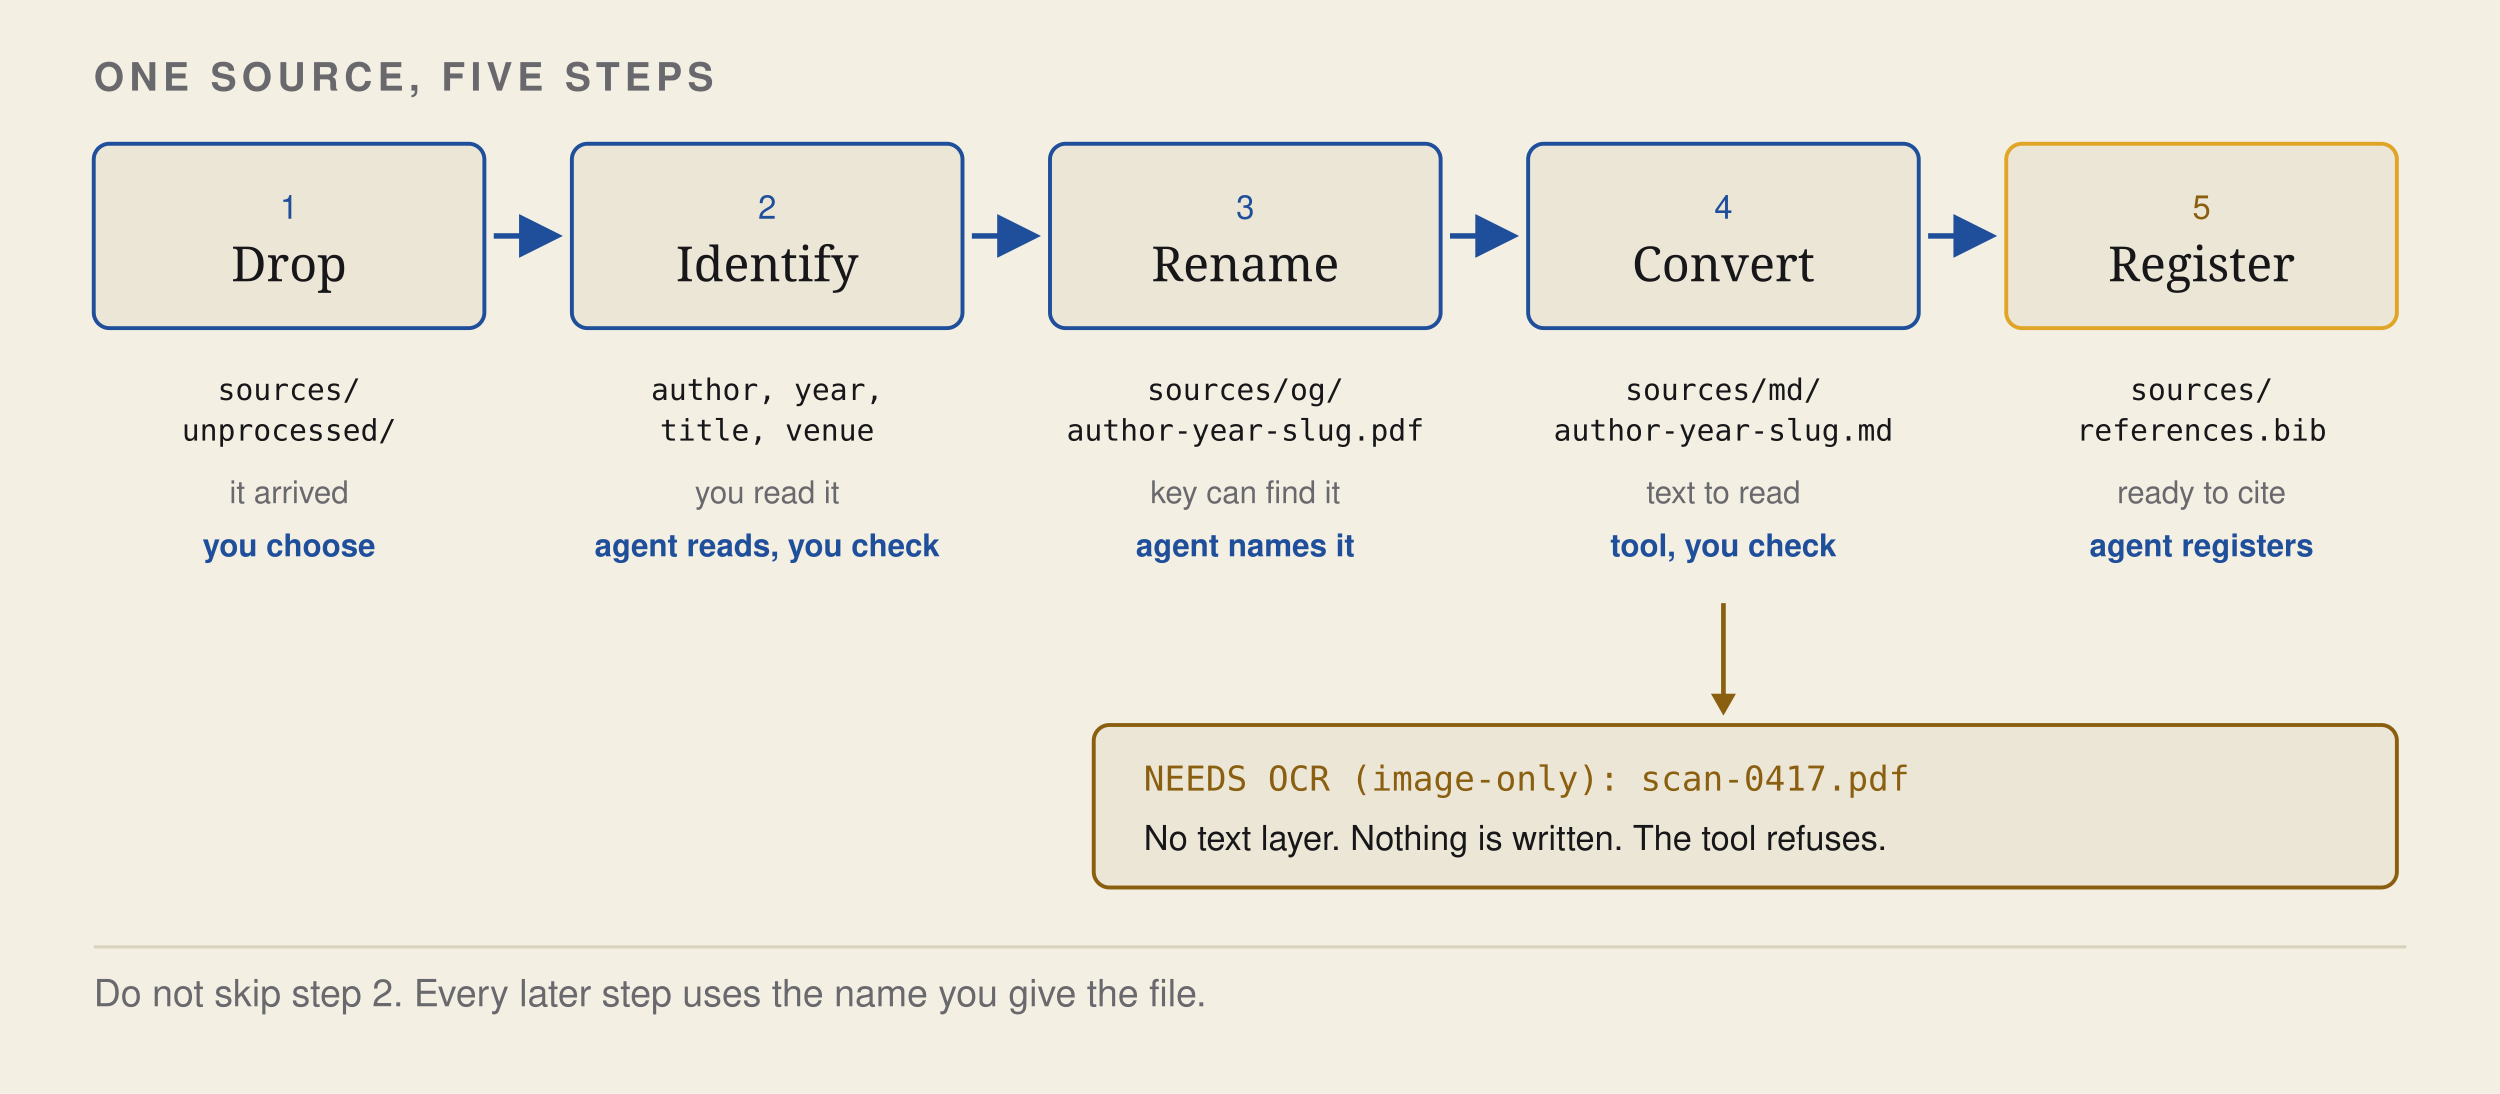
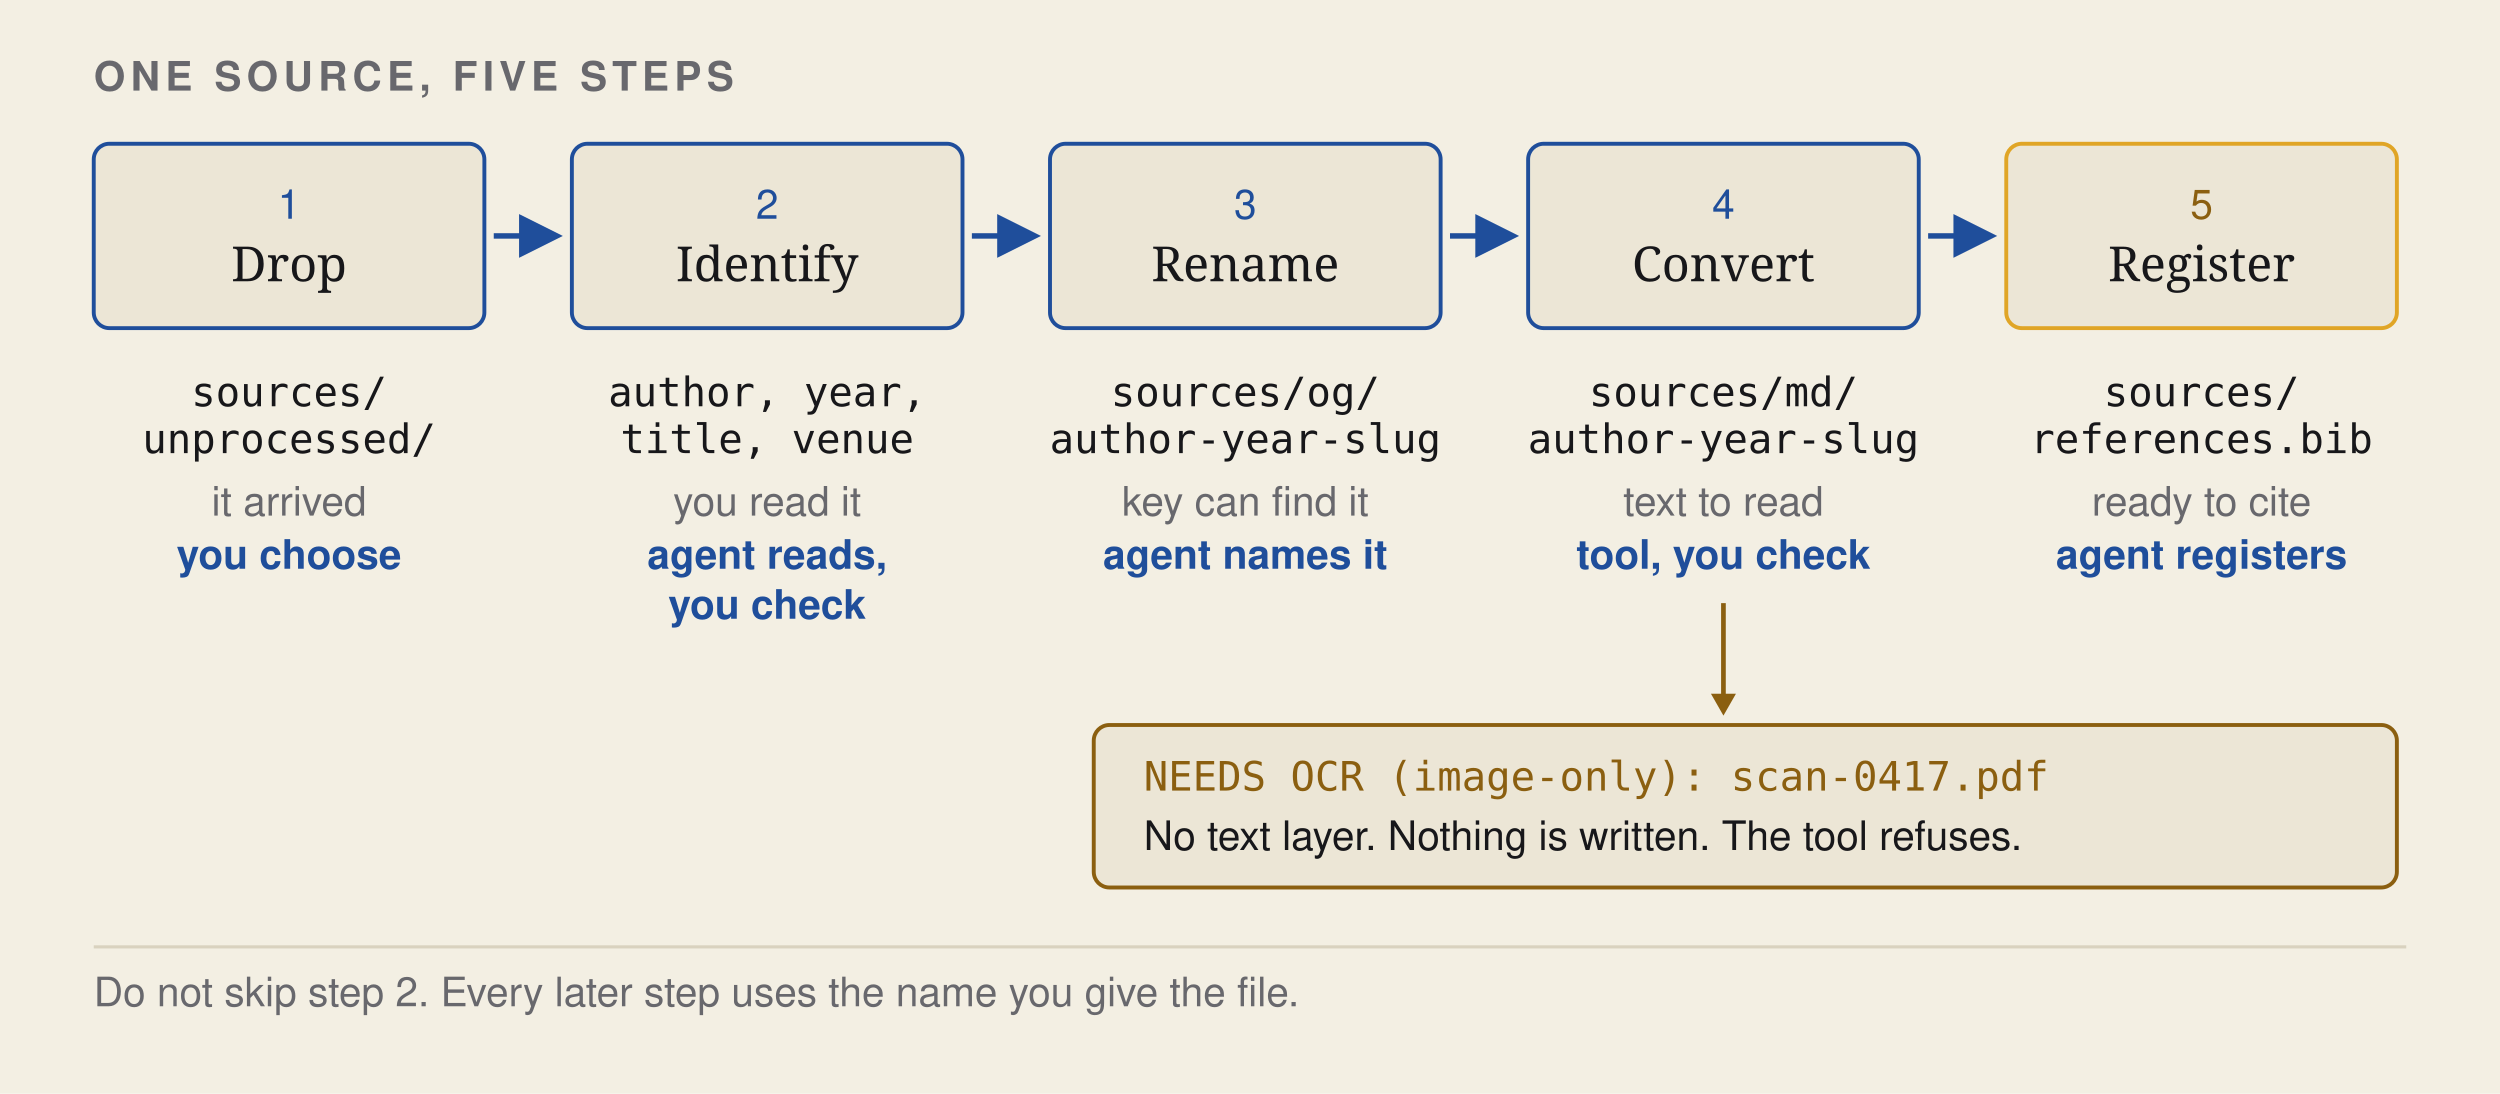
<svg xmlns="http://www.w3.org/2000/svg" viewBox="0 0 1600 700" width="1600" height="700" role="img" aria-label="The intake pipeline in five steps: drop, identify, rename, convert, register. Under each step, what it leaves on disk, and what you or the agent do at that step. A branch off the convert step shows an image-only scan being reported as needing OCR instead of being converted.">
  <defs>
    <marker id="a3" viewBox="0 0 10 10" refX="8.5" refY="5" markerWidth="8" markerHeight="8" orient="auto" markerUnits="strokeWidth">
      <path d="M0,0 L10,5 L0,10 z" fill="#1F4E9B" />
    </marker>
  </defs>
  <rect width="1600" height="700" fill="#F3EFE3" />
-   <text x="60" y="58" font-family="-apple-system,Segoe UI,Helvetica,Arial,sans-serif" font-size="25" font-weight="600" letter-spacing="3.4" fill="#68686D">ONE SOURCE, FIVE STEPS</text>
+   <text x="60" y="58" font-family="-apple-system,Segoe UI,Helvetica,Arial,sans-serif" font-size="26" font-weight="600" letter-spacing="3.4" fill="#68686D">ONE SOURCE, FIVE STEPS</text>
  <g font-family="Georgia,serif" font-size="31" fill="#17171A" text-anchor="middle">
    <rect x="60" y="92" width="250" height="118" rx="10" fill="#ECE6D6" stroke="#1F4E9B" stroke-width="2.5" />
-     <text x="185" y="140" font-family="-apple-system,Segoe UI,Helvetica,Arial,sans-serif" font-size="21" letter-spacing="2" fill="#1F4E9B">1</text>
+     <text x="185" y="140" font-family="-apple-system,Segoe UI,Helvetica,Arial,sans-serif" font-size="26" letter-spacing="2" fill="#1F4E9B">1</text>
    <text x="185" y="180">Drop</text>
    <rect x="366" y="92" width="250" height="118" rx="10" fill="#ECE6D6" stroke="#1F4E9B" stroke-width="2.5" />
-     <text x="491" y="140" font-family="-apple-system,Segoe UI,Helvetica,Arial,sans-serif" font-size="21" letter-spacing="2" fill="#1F4E9B">2</text>
+     <text x="491" y="140" font-family="-apple-system,Segoe UI,Helvetica,Arial,sans-serif" font-size="26" letter-spacing="2" fill="#1F4E9B">2</text>
    <text x="491" y="180">Identify</text>
    <rect x="672" y="92" width="250" height="118" rx="10" fill="#ECE6D6" stroke="#1F4E9B" stroke-width="2.5" />
-     <text x="797" y="140" font-family="-apple-system,Segoe UI,Helvetica,Arial,sans-serif" font-size="21" letter-spacing="2" fill="#1F4E9B">3</text>
+     <text x="797" y="140" font-family="-apple-system,Segoe UI,Helvetica,Arial,sans-serif" font-size="26" letter-spacing="2" fill="#1F4E9B">3</text>
    <text x="797" y="180">Rename</text>
    <rect x="978" y="92" width="250" height="118" rx="10" fill="#ECE6D6" stroke="#1F4E9B" stroke-width="2.5" />
-     <text x="1103" y="140" font-family="-apple-system,Segoe UI,Helvetica,Arial,sans-serif" font-size="21" letter-spacing="2" fill="#1F4E9B">4</text>
+     <text x="1103" y="140" font-family="-apple-system,Segoe UI,Helvetica,Arial,sans-serif" font-size="26" letter-spacing="2" fill="#1F4E9B">4</text>
    <text x="1103" y="180">Convert</text>
    <rect x="1284" y="92" width="250" height="118" rx="10" fill="#ECE6D6" stroke="#E0A526" stroke-width="2.5" />
-     <text x="1409" y="140" font-family="-apple-system,Segoe UI,Helvetica,Arial,sans-serif" font-size="21" letter-spacing="2" fill="#8B5F10">5</text>
+     <text x="1409" y="140" font-family="-apple-system,Segoe UI,Helvetica,Arial,sans-serif" font-size="26" letter-spacing="2" fill="#8B5F10">5</text>
    <text x="1409" y="180">Register</text>
  </g>
  <g stroke="#1F4E9B" stroke-width="3.5" marker-end="url(#a3)">
    <line x1="316" y1="151" x2="356" y2="151" />
    <line x1="622" y1="151" x2="662" y2="151" />
    <line x1="928" y1="151" x2="968" y2="151" />
    <line x1="1234" y1="151" x2="1274" y2="151" />
  </g>
-   <g font-family="Menlo,Consolas,monospace" font-size="19" fill="#17171A" text-anchor="middle">
-     <text x="185" y="256">sources/</text>
-     <text x="185" y="282">unprocessed/</text>
-     <text x="491" y="256">author, year,</text>
-     <text x="491" y="282">title, venue</text>
-     <text x="797" y="256">sources/og/</text>
-     <text x="797" y="282">author-year-slug.pdf</text>
-     <text x="1103" y="256">sources/md/</text>
-     <text x="1103" y="282">author-year-slug.md</text>
-     <text x="1409" y="256">sources/</text>
-     <text x="1409" y="282">references.bib</text>
+   <g font-family="Menlo,Consolas,monospace" font-size="26" fill="#17171A" text-anchor="middle">
+     <text x="185" y="260">sources/</text>
+     <text x="185" y="290">unprocessed/</text>
+     <text x="491" y="260">author, year,</text>
+     <text x="491" y="290">title, venue</text>
+     <text x="797" y="260">sources/og/</text>
+     <text x="797" y="290">author-year-slug</text>
+     <text x="1103" y="260">sources/md/</text>
+     <text x="1103" y="290">author-year-slug</text>
+     <text x="1409" y="260">sources/</text>
+     <text x="1409" y="290">references.bib</text>
  </g>
-   <g font-family="-apple-system,Segoe UI,Helvetica,Arial,sans-serif" font-size="20" fill="#68686D" text-anchor="middle">
-     <text x="185" y="322">it arrived</text>
-     <text x="491" y="322">you read it</text>
-     <text x="797" y="322">key can find it</text>
-     <text x="1103" y="322">text to read</text>
-     <text x="1409" y="322">ready to cite</text>
+   <g font-family="-apple-system,Segoe UI,Helvetica,Arial,sans-serif" font-size="26" fill="#68686D" text-anchor="middle">
+     <text x="185" y="330">it arrived</text>
+     <text x="491" y="330">you read it</text>
+     <text x="797" y="330">key can find it</text>
+     <text x="1103" y="330">text to read</text>
+     <text x="1409" y="330">ready to cite</text>
  </g>
-   <g font-family="-apple-system,Segoe UI,Helvetica,Arial,sans-serif" font-size="20" font-weight="600" fill="#1F4E9B" text-anchor="middle">
-     <text x="185" y="356">you choose</text>
-     <text x="491" y="356">agent reads, you check</text>
-     <text x="797" y="356">agent names it</text>
-     <text x="1103" y="356">tool, you check</text>
-     <text x="1409" y="356">agent registers</text>
+   <g font-family="-apple-system,Segoe UI,Helvetica,Arial,sans-serif" font-size="26" font-weight="600" fill="#1F4E9B" text-anchor="middle">
+     <text x="185" y="364">you choose</text>
+     <text x="491" y="364">agent reads,</text>
+     <text x="491" y="396">you check</text>
+     <text x="797" y="364">agent names it</text>
+     <text x="1103" y="364">tool, you check</text>
+     <text x="1409" y="364">agent registers</text>
  </g>
  <line x1="1103" y1="386" x2="1103" y2="452" stroke="#8B5F10" stroke-width="3" />
  <path d="M1095,444 L1103,458 L1111,444 z" fill="#8B5F10" />
  <rect x="700" y="464" width="834" height="104" rx="10" fill="#ECE6D6" stroke="#8B5F10" stroke-width="2.5" />
-   <text x="732" y="506" font-family="Menlo,Consolas,monospace" font-size="22" fill="#8B5F10">NEEDS OCR (image-only): scan-0417.pdf</text>
-   <text x="732" y="544" font-family="-apple-system,Segoe UI,Helvetica,Arial,sans-serif" font-size="22" fill="#17171A">No text layer. Nothing is written. The tool refuses.</text>
+   <text x="732" y="506" font-family="Menlo,Consolas,monospace" font-size="26" fill="#8B5F10">NEEDS OCR (image-only): scan-0417.pdf</text>
+   <text x="732" y="544" font-family="-apple-system,Segoe UI,Helvetica,Arial,sans-serif" font-size="26" fill="#17171A">No text layer. Nothing is written. The tool refuses.</text>
  <line x1="60" y1="606" x2="1540" y2="606" stroke="#d9d2bf" stroke-width="2" />
-   <text x="60" y="644" font-family="-apple-system,Segoe UI,Helvetica,Arial,sans-serif" font-size="24" fill="#68686D">Do not skip step 2. Every later step uses the name you give the file.</text>
+   <text x="60" y="644" font-family="-apple-system,Segoe UI,Helvetica,Arial,sans-serif" font-size="26" fill="#68686D">Do not skip step 2. Every later step uses the name you give the file.</text>
</svg>
